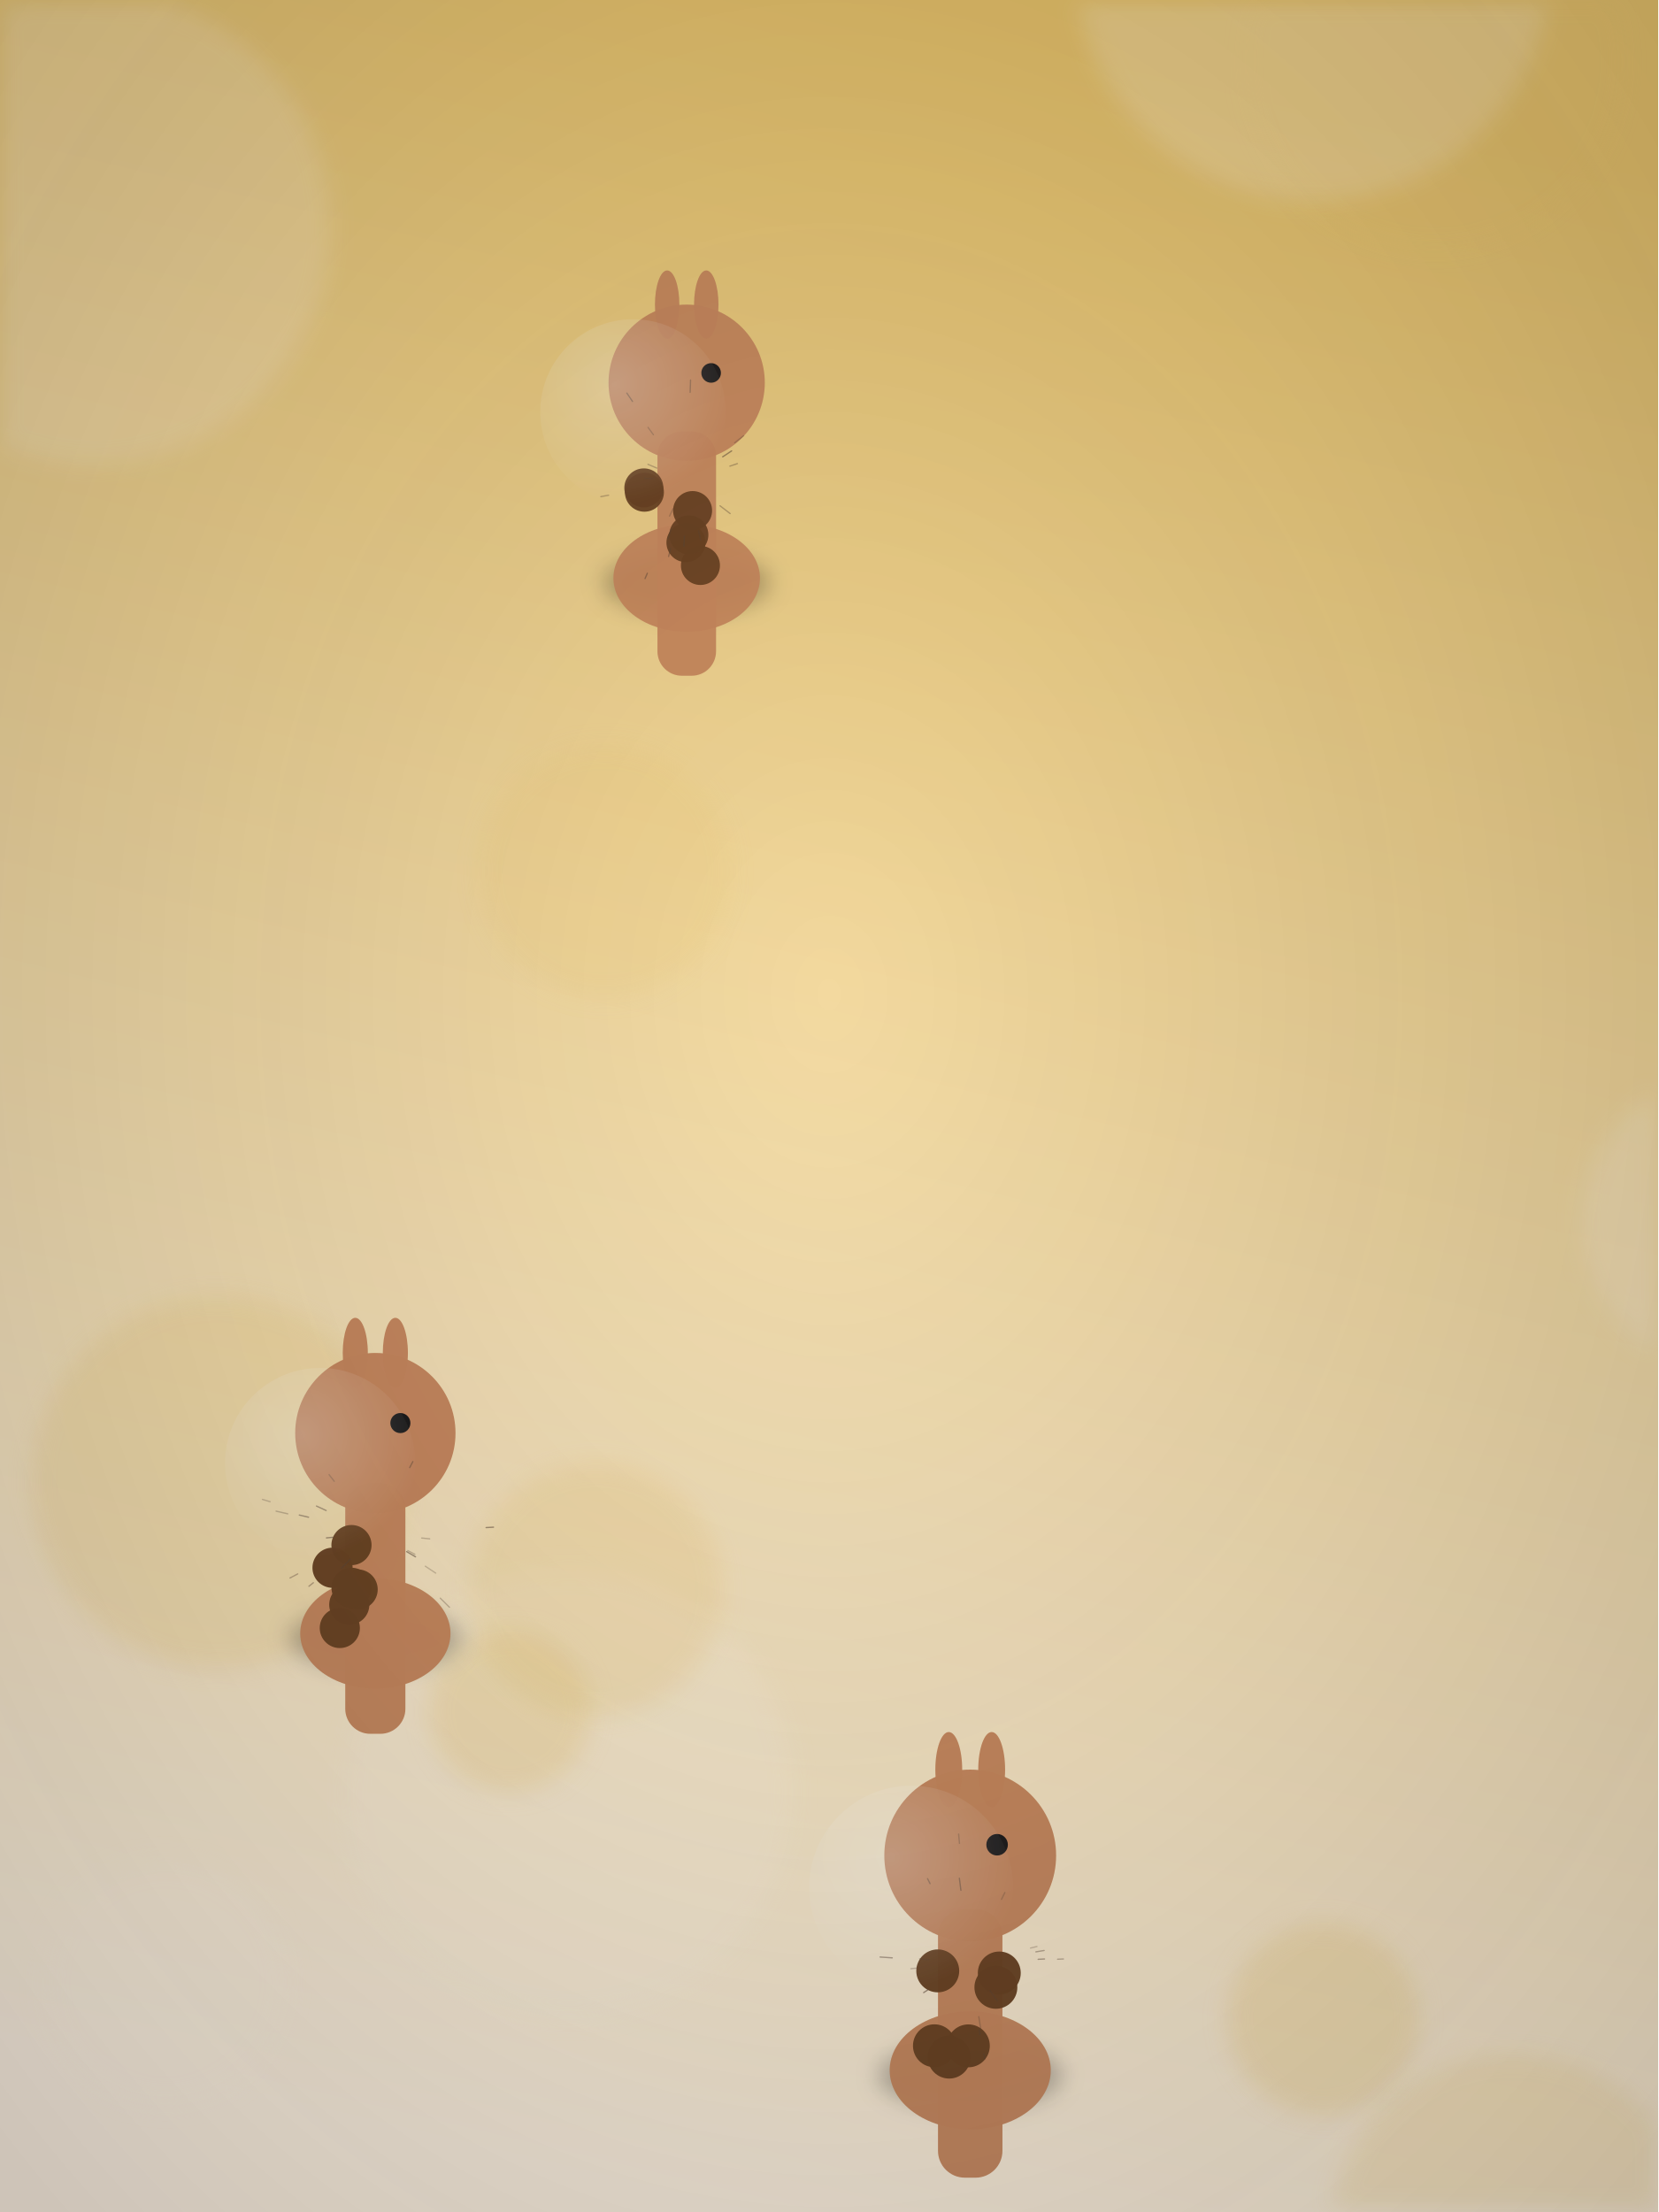
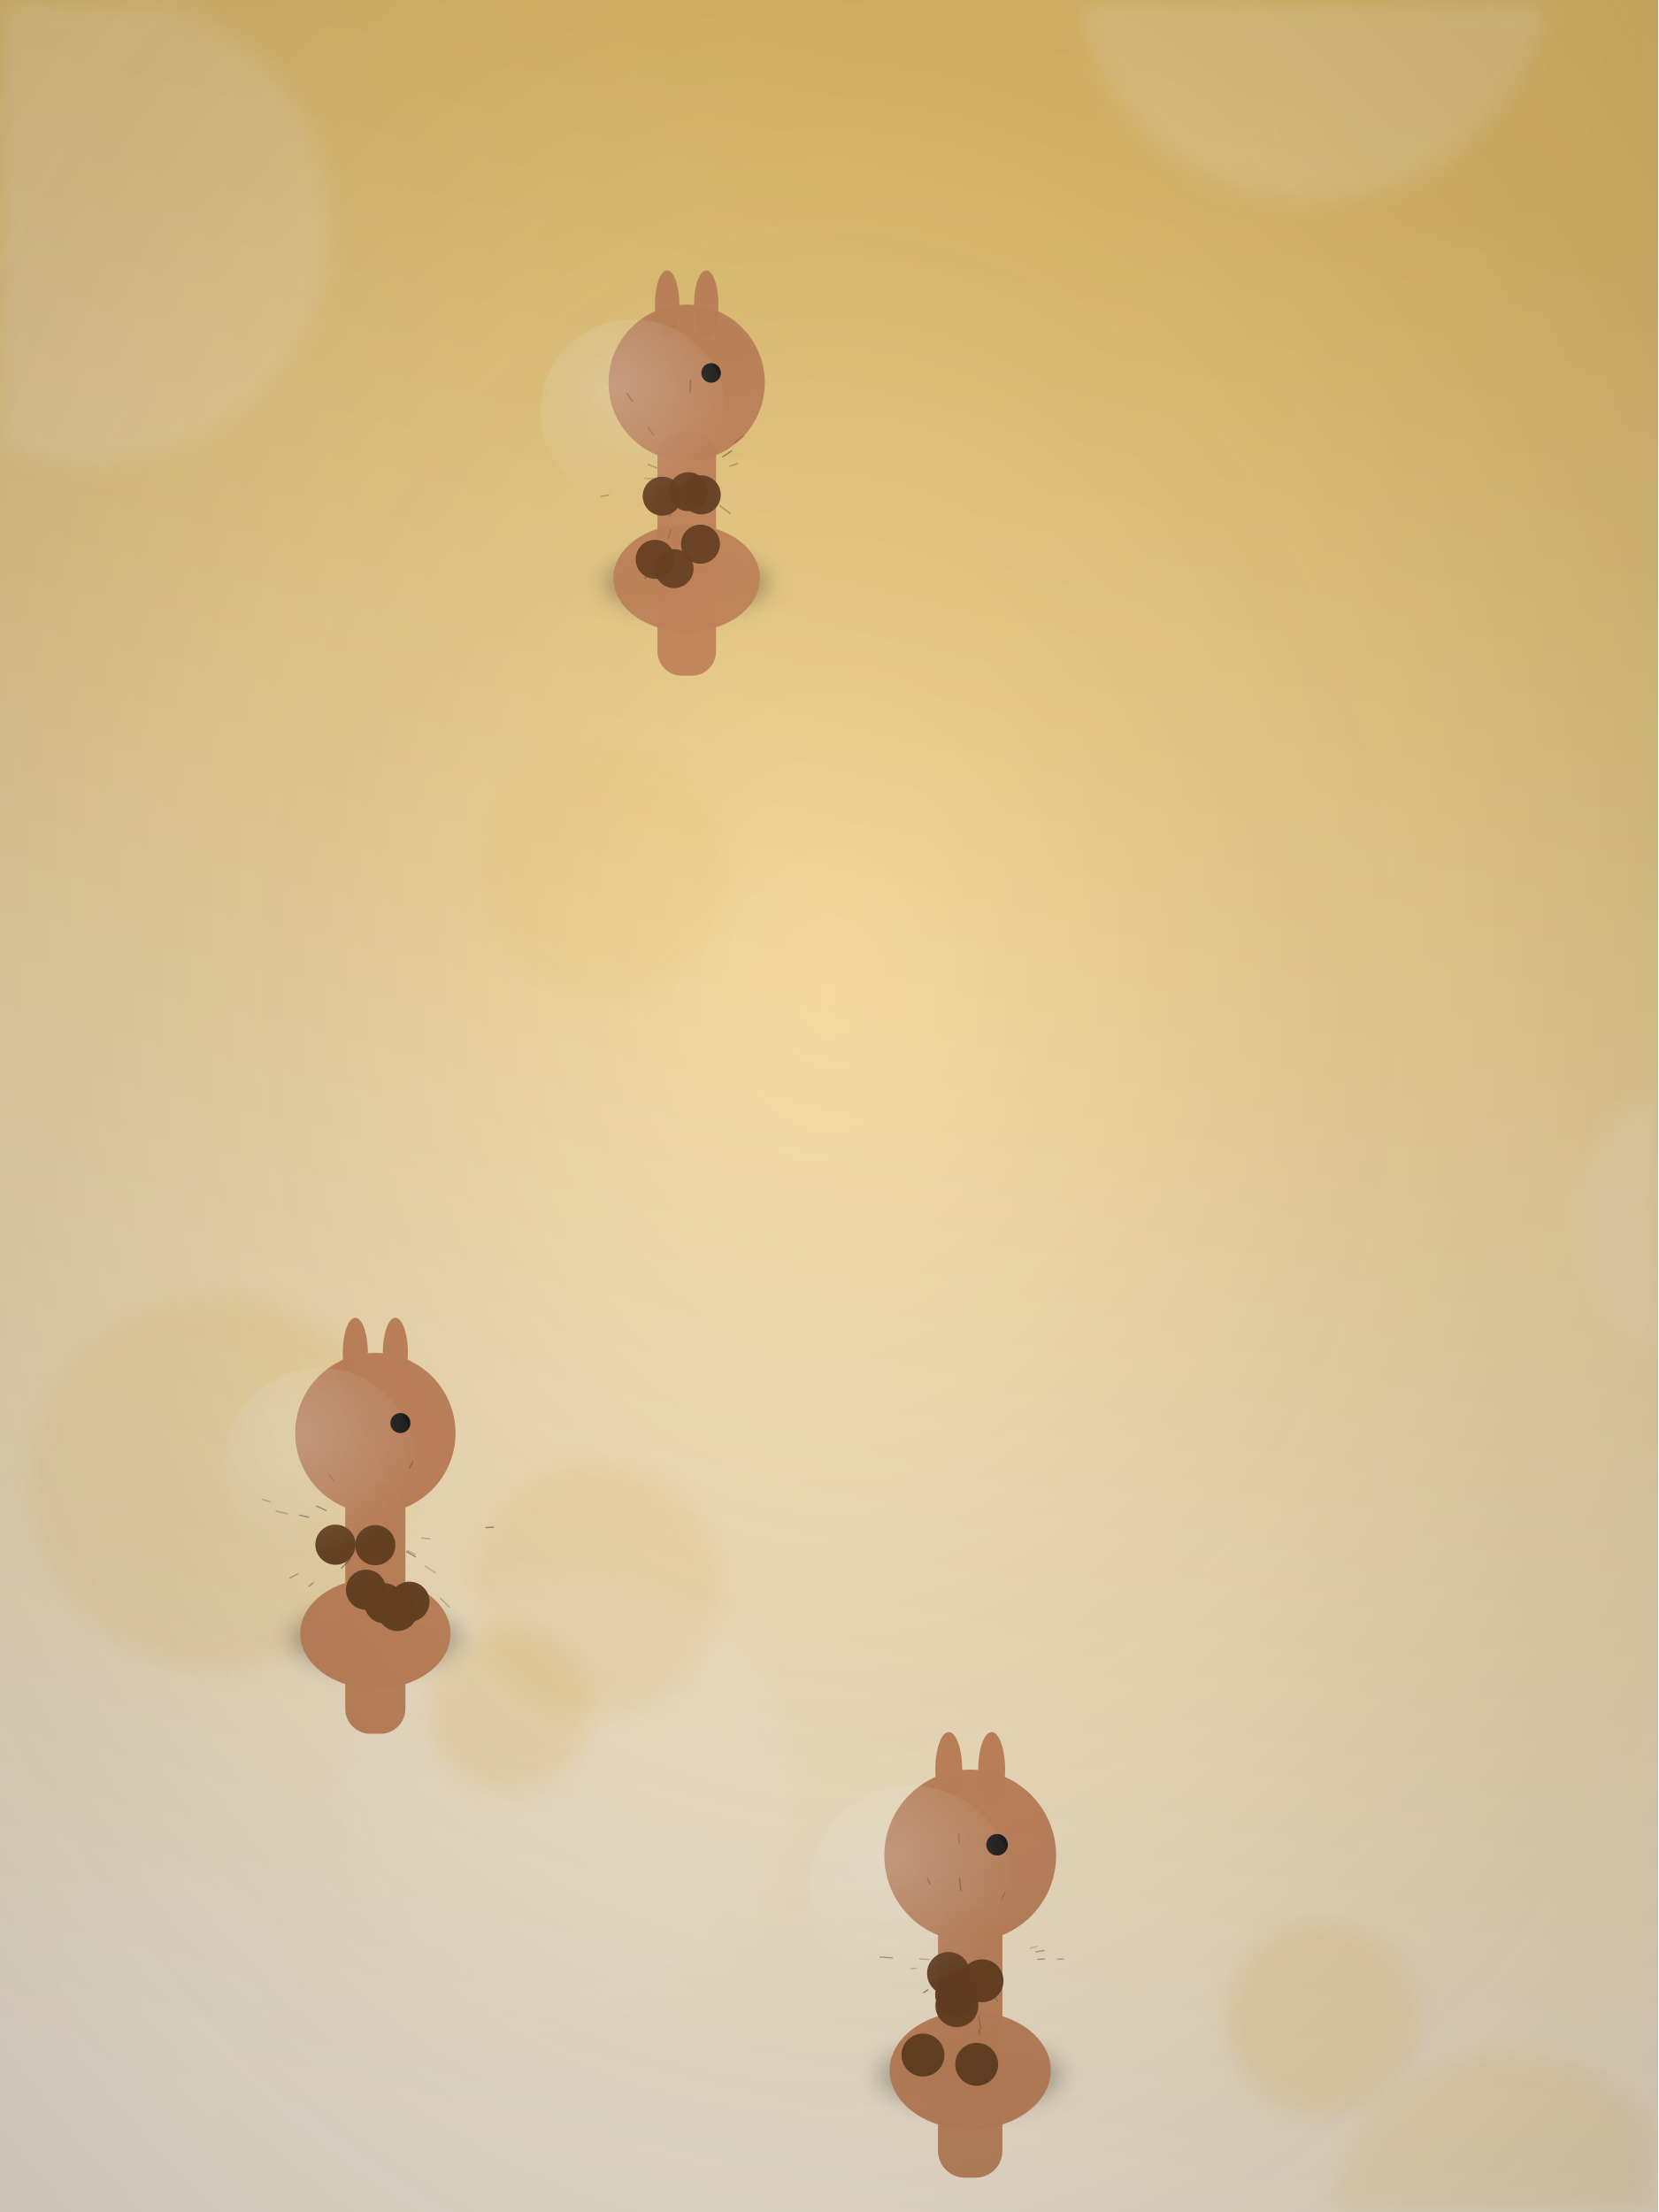
<svg xmlns="http://www.w3.org/2000/svg" viewBox="0 0 2048 2732" width="2048" height="2732">
  <defs>
    <linearGradient id="lg1" x1="58.7%" y1="0.8%" x2="41.3%" y2="99.2%">
      <stop offset="0.0%" stop-color="#e9c46a" />
      <stop offset="100.0%" stop-color="#fff3e0" />
    </linearGradient>
    <filter id="blur2" x="-60%" y="-60%" width="220%" height="220%">
      <feGaussianBlur stdDeviation="14" />
    </filter>
    <radialGradient id="rg3" cx="40%" cy="35%" r="65%">
      <stop offset="0.0%" stop-color="#ffffffcc" />
      <stop offset="100.0%" stop-color="#ffffff00" />
    </radialGradient>
    <radialGradient id="rg4" cx="40%" cy="35%" r="65%">
      <stop offset="0.0%" stop-color="#ffffffcc" />
      <stop offset="100.0%" stop-color="#ffffff00" />
    </radialGradient>
    <radialGradient id="rg5" cx="40%" cy="35%" r="65%">
      <stop offset="0.0%" stop-color="#ffffffcc" />
      <stop offset="100.0%" stop-color="#ffffff00" />
    </radialGradient>
    <radialGradient id="rg6" cx="50%" cy="45%" r="72%">
      <stop offset="0.0%" stop-color="#00000000" />
      <stop offset="100.0%" stop-color="#0b0b1a" />
    </radialGradient>
  </defs>
  <rect x="0.0" y="0.0" width="2048.0" height="2732.0" rx="0" fill="url(#lg1)" opacity="1.00" />
  <circle cx="1771.8" cy="76.7" r="233.6" fill="#e9c46a" opacity="0.15" filter="url(#blur2)" />
  <circle cx="204.2" cy="2448.4" r="150.0" fill="#fff3e0" opacity="0.29" filter="url(#blur2)" />
  <circle cx="1634.5" cy="2493.5" r="118.4" fill="#e9c46a" opacity="0.26" filter="url(#blur2)" />
  <circle cx="702.9" cy="2214.7" r="275.7" fill="#fff3e0" opacity="0.25" filter="url(#blur2)" />
  <circle cx="747.3" cy="1076.0" r="155.8" fill="#e9c46a" opacity="0.15" filter="url(#blur2)" />
  <circle cx="629.7" cy="2113.6" r="100.0" fill="#e9c46a" opacity="0.25" filter="url(#blur2)" />
  <circle cx="1868.0" cy="2760.4" r="224.1" fill="#e9c46a" opacity="0.20" filter="url(#blur2)" />
  <circle cx="115.3" cy="281.0" r="292.7" fill="#fff3e0" opacity="0.22" filter="url(#blur2)" />
  <circle cx="2138.6" cy="1510.2" r="185.1" fill="#fff3e0" opacity="0.25" filter="url(#blur2)" />
  <circle cx="735.6" cy="1963.5" r="156.3" fill="#e9c46a" opacity="0.20" filter="url(#blur2)" />
  <circle cx="268.8" cy="1830.8" r="229.9" fill="#e9c46a" opacity="0.23" filter="url(#blur2)" />
  <circle cx="1621.8" cy="-45.0" r="293.6" fill="#fff3e0" opacity="0.24" filter="url(#blur2)" />
  <ellipse cx="1198.3" cy="2563.6" rx="112.7" ry="39.8" fill="#000000" opacity="0.28" filter="url(#blur2)" />
  <g>
    <rect x="1158.5" y="2358.0" width="79.6" height="331.6" rx="33.155" fill="#c9895e" opacity="0.97" />
    <circle cx="1198.3" cy="2291.7" r="106.1" fill="#c9895e" opacity="0.97" />
    <ellipse cx="1171.8" cy="2185.6" rx="16.6" ry="46.4" fill="#c9895e" opacity="0.97" />
    <ellipse cx="1224.8" cy="2185.6" rx="16.6" ry="46.4" fill="#c9895e" opacity="0.97" />
    <circle cx="1231.5" cy="2278.4" r="13.3" fill="#1a1a1a" opacity="0.97" />
    <ellipse cx="1198.3" cy="2557.0" rx="99.5" ry="72.9" fill="#c9895e" opacity="0.97" />
-     <circle cx="1196.0" cy="2526.8" r="26.5" fill="#6b4423" opacity="0.97" />
-     <circle cx="1158.2" cy="2434.2" r="26.5" fill="#6b4423" opacity="0.97" />
-     <circle cx="1172.3" cy="2540.7" r="26.5" fill="#6b4423" opacity="0.97" />
-     <circle cx="1230.0" cy="2454.5" r="26.5" fill="#6b4423" opacity="0.97" />
-     <circle cx="1154.1" cy="2526.7" r="26.5" fill="#6b4423" opacity="0.97" />
-     <circle cx="1234.2" cy="2436.8" r="26.5" fill="#6b4423" opacity="0.97" />
+     <circle cx="1212.9" cy="2446.4" r="26.5" fill="#6b4423" opacity="0.97" />
+     <circle cx="1206.3" cy="2549.6" r="26.5" fill="#6b4423" opacity="0.97" />
+     <circle cx="1181.5" cy="2463.5" r="26.5" fill="#6b4423" opacity="0.97" />
+     <circle cx="1139.9" cy="2538.2" r="26.5" fill="#6b4423" opacity="0.97" />
+     <circle cx="1181.8" cy="2477.2" r="26.5" fill="#6b4423" opacity="0.97" />
+     <circle cx="1171.5" cy="2437.3" r="26.5" fill="#6b4423" opacity="0.97" />
  </g>
  <line x1="1148.7" y1="2326.5" x2="1145.6" y2="2320.3" stroke="#5b4636" stroke-width="1.6" stroke-linecap="round" opacity="0.50" />
  <line x1="1222.9" y1="2458.7" x2="1232.0" y2="2471.5" stroke="#5b4636" stroke-width="1.6" stroke-linecap="round" opacity="0.34" />
  <line x1="1215.2" y1="2536.7" x2="1216.2" y2="2543.0" stroke="#5b4636" stroke-width="1.6" stroke-linecap="round" opacity="0.42" />
  <line x1="1131.9" y1="2430.8" x2="1125.0" y2="2431.5" stroke="#5b4636" stroke-width="1.6" stroke-linecap="round" opacity="0.29" />
  <line x1="1282.2" y1="2419.9" x2="1290.1" y2="2419.5" stroke="#5b4636" stroke-width="1.6" stroke-linecap="round" opacity="0.44" />
  <line x1="1272.8" y1="2406.0" x2="1280.7" y2="2404.1" stroke="#5b4636" stroke-width="1.6" stroke-linecap="round" opacity="0.28" />
  <line x1="1209.4" y1="2506.9" x2="1210.3" y2="2513.1" stroke="#5b4636" stroke-width="1.6" stroke-linecap="round" opacity="0.40" />
  <line x1="1147.2" y1="2420.2" x2="1135.8" y2="2419.3" stroke="#5b4636" stroke-width="1.6" stroke-linecap="round" opacity="0.33" />
  <line x1="1145.9" y1="2457.7" x2="1140.8" y2="2461.0" stroke="#5b4636" stroke-width="1.6" stroke-linecap="round" opacity="0.54" />
  <line x1="1236.9" y1="2345.9" x2="1241.1" y2="2337.4" stroke="#5b4636" stroke-width="1.6" stroke-linecap="round" opacity="0.30" />
  <line x1="1102.0" y1="2418.1" x2="1087.0" y2="2417.1" stroke="#5b4636" stroke-width="1.6" stroke-linecap="round" opacity="0.48" />
  <line x1="1208.9" y1="2490.7" x2="1211.2" y2="2505.2" stroke="#5b4636" stroke-width="1.6" stroke-linecap="round" opacity="0.32" />
  <line x1="1279.4" y1="2410.7" x2="1289.6" y2="2409.0" stroke="#5b4636" stroke-width="1.6" stroke-linecap="round" opacity="0.40" />
  <line x1="1186.8" y1="2334.7" x2="1184.9" y2="2319.8" stroke="#5b4636" stroke-width="1.6" stroke-linecap="round" opacity="0.51" />
  <line x1="1306.2" y1="2419.8" x2="1313.4" y2="2419.5" stroke="#5b4636" stroke-width="1.6" stroke-linecap="round" opacity="0.36" />
  <line x1="1185.0" y1="2276.7" x2="1184.0" y2="2265.2" stroke="#5b4636" stroke-width="1.6" stroke-linecap="round" opacity="0.36" />
  <circle cx="1125.4" cy="2331.5" r="126.0" fill="url(#rg3)" opacity="0.32" />
  <ellipse cx="848.1" cy="720.0" rx="102.5" ry="36.2" fill="#000000" opacity="0.28" filter="url(#blur2)" />
  <g>
    <rect x="812.0" y="533.0" width="72.4" height="301.6" rx="30.156" fill="#c9895e" opacity="0.94" />
    <circle cx="848.1" cy="472.7" r="96.5" fill="#c9895e" opacity="0.94" />
    <ellipse cx="824.0" cy="376.2" rx="15.1" ry="42.2" fill="#c9895e" opacity="0.94" />
    <ellipse cx="872.3" cy="376.2" rx="15.1" ry="42.2" fill="#c9895e" opacity="0.94" />
    <circle cx="878.3" cy="460.6" r="12.1" fill="#1a1a1a" opacity="0.94" />
    <ellipse cx="848.1" cy="714.0" rx="90.5" ry="66.3" fill="#c9895e" opacity="0.94" />
-     <circle cx="865.1" cy="698.4" r="24.1" fill="#6b4423" opacity="0.94" />
-     <circle cx="795.2" cy="602.6" r="24.1" fill="#6b4423" opacity="0.94" />
-     <circle cx="795.9" cy="607.9" r="24.1" fill="#6b4423" opacity="0.94" />
-     <circle cx="847.2" cy="670.2" r="24.1" fill="#6b4423" opacity="0.94" />
-     <circle cx="855.4" cy="630.6" r="24.1" fill="#6b4423" opacity="0.94" />
-     <circle cx="850.8" cy="660.6" r="24.1" fill="#6b4423" opacity="0.94" />
+     <circle cx="865.1" cy="672.1" r="24.1" fill="#6b4423" opacity="0.94" />
+     <circle cx="817.9" cy="612.8" r="24.1" fill="#6b4423" opacity="0.94" />
+     <circle cx="866.1" cy="611.2" r="24.1" fill="#6b4423" opacity="0.94" />
+     <circle cx="832.5" cy="702.3" r="24.1" fill="#6b4423" opacity="0.94" />
+     <circle cx="809.2" cy="690.8" r="24.1" fill="#6b4423" opacity="0.94" />
+     <circle cx="850.2" cy="607.3" r="24.1" fill="#6b4423" opacity="0.94" />
  </g>
  <line x1="807.1" y1="591.2" x2="796.1" y2="590.7" stroke="#5b4636" stroke-width="1.6" stroke-linecap="round" opacity="0.28" />
  <line x1="807.0" y1="536.9" x2="800.4" y2="527.9" stroke="#5b4636" stroke-width="1.6" stroke-linecap="round" opacity="0.35" />
  <line x1="828.2" y1="677.3" x2="825.8" y2="687.3" stroke="#5b4636" stroke-width="1.6" stroke-linecap="round" opacity="0.43" />
  <line x1="889.3" y1="624.7" x2="901.8" y2="634.3" stroke="#5b4636" stroke-width="1.6" stroke-linecap="round" opacity="0.37" />
  <line x1="901.5" y1="575.7" x2="910.7" y2="572.6" stroke="#5b4636" stroke-width="1.6" stroke-linecap="round" opacity="0.38" />
  <line x1="845.3" y1="662.3" x2="844.7" y2="674.7" stroke="#5b4636" stroke-width="1.6" stroke-linecap="round" opacity="0.53" />
  <line x1="799.5" y1="708.0" x2="796.7" y2="714.6" stroke="#5b4636" stroke-width="1.6" stroke-linecap="round" opacity="0.48" />
  <line x1="892.6" y1="564.2" x2="903.6" y2="556.9" stroke="#5b4636" stroke-width="1.6" stroke-linecap="round" opacity="0.54" />
  <line x1="862.7" y1="655.6" x2="865.5" y2="667.2" stroke="#5b4636" stroke-width="1.6" stroke-linecap="round" opacity="0.32" />
  <line x1="828.7" y1="653.9" x2="825.1" y2="665.2" stroke="#5b4636" stroke-width="1.6" stroke-linecap="round" opacity="0.32" />
  <line x1="811.2" y1="578.1" x2="800.3" y2="573.5" stroke="#5b4636" stroke-width="1.6" stroke-linecap="round" opacity="0.36" />
  <line x1="907.4" y1="546.8" x2="918.4" y2="538.2" stroke="#5b4636" stroke-width="1.6" stroke-linecap="round" opacity="0.31" />
  <line x1="852.4" y1="484.5" x2="852.9" y2="469.4" stroke="#5b4636" stroke-width="1.6" stroke-linecap="round" opacity="0.42" />
  <line x1="781.2" y1="495.8" x2="774.2" y2="485.5" stroke="#5b4636" stroke-width="1.6" stroke-linecap="round" opacity="0.53" />
  <line x1="831.3" y1="628.2" x2="826.9" y2="637.4" stroke="#5b4636" stroke-width="1.6" stroke-linecap="round" opacity="0.29" />
  <line x1="751.7" y1="611.6" x2="742.1" y2="613.4" stroke="#5b4636" stroke-width="1.6" stroke-linecap="round" opacity="0.35" />
  <circle cx="781.8" cy="508.9" r="114.6" fill="url(#rg4)" opacity="0.32" />
  <ellipse cx="463.6" cy="2023.7" rx="105.2" ry="37.1" fill="#000000" opacity="0.28" filter="url(#blur2)" />
  <g>
    <rect x="426.4" y="1831.9" width="74.3" height="309.5" rx="30.949" fill="#c9895e" opacity="0.98" />
    <circle cx="463.6" cy="1770.0" r="99.0" fill="#c9895e" opacity="0.98" />
    <ellipse cx="438.8" cy="1670.9" rx="15.5" ry="43.3" fill="#c9895e" opacity="0.98" />
    <ellipse cx="488.3" cy="1670.9" rx="15.5" ry="43.3" fill="#c9895e" opacity="0.98" />
    <circle cx="494.5" cy="1757.6" r="12.4" fill="#1a1a1a" opacity="0.98" />
    <ellipse cx="463.6" cy="2017.5" rx="92.8" ry="68.1" fill="#c9895e" opacity="0.98" />
-     <circle cx="410.7" cy="1936.3" r="24.8" fill="#6b4423" opacity="0.98" />
-     <circle cx="441.7" cy="1963.1" r="24.8" fill="#6b4423" opacity="0.98" />
-     <circle cx="431.4" cy="1981.9" r="24.8" fill="#6b4423" opacity="0.98" />
-     <circle cx="419.7" cy="2010.7" r="24.8" fill="#6b4423" opacity="0.98" />
-     <circle cx="434.2" cy="1961.1" r="24.8" fill="#6b4423" opacity="0.98" />
-     <circle cx="434.1" cy="1908.3" r="24.8" fill="#6b4423" opacity="0.98" />
+     <circle cx="490.9" cy="1989.7" r="24.8" fill="#6b4423" opacity="0.98" />
+     <circle cx="505.7" cy="1978.3" r="24.8" fill="#6b4423" opacity="0.98" />
+     <circle cx="474.8" cy="1980.2" r="24.8" fill="#6b4423" opacity="0.98" />
+     <circle cx="414.3" cy="1907.8" r="24.8" fill="#6b4423" opacity="0.98" />
+     <circle cx="452.1" cy="1963.5" r="24.8" fill="#6b4423" opacity="0.98" />
+     <circle cx="463.5" cy="1908.4" r="24.8" fill="#6b4423" opacity="0.98" />
  </g>
  <line x1="600.4" y1="1886.7" x2="609.5" y2="1886.2" stroke="#5b4636" stroke-width="1.6" stroke-linecap="round" opacity="0.53" />
  <line x1="387.0" y1="1954.8" x2="381.6" y2="1959.1" stroke="#5b4636" stroke-width="1.6" stroke-linecap="round" opacity="0.40" />
  <line x1="367.7" y1="1943.9" x2="358.2" y2="1948.9" stroke="#5b4636" stroke-width="1.6" stroke-linecap="round" opacity="0.37" />
  <line x1="520.9" y1="1899.6" x2="530.7" y2="1900.6" stroke="#5b4636" stroke-width="1.6" stroke-linecap="round" opacity="0.31" />
  <line x1="355.4" y1="1869.7" x2="341.0" y2="1866.4" stroke="#5b4636" stroke-width="1.6" stroke-linecap="round" opacity="0.34" />
  <line x1="412.8" y1="1829.5" x2="406.4" y2="1821.3" stroke="#5b4636" stroke-width="1.6" stroke-linecap="round" opacity="0.35" />
  <line x1="381.1" y1="1873.9" x2="369.7" y2="1871.2" stroke="#5b4636" stroke-width="1.6" stroke-linecap="round" opacity="0.51" />
  <line x1="411.1" y1="1898.7" x2="403.2" y2="1899.4" stroke="#5b4636" stroke-width="1.6" stroke-linecap="round" opacity="0.53" />
  <line x1="503.7" y1="1915.1" x2="512.4" y2="1919.7" stroke="#5b4636" stroke-width="1.6" stroke-linecap="round" opacity="0.30" />
  <line x1="543.8" y1="1973.9" x2="555.1" y2="1985.1" stroke="#5b4636" stroke-width="1.6" stroke-linecap="round" opacity="0.31" />
  <line x1="502.3" y1="1916.4" x2="513.2" y2="1922.8" stroke="#5b4636" stroke-width="1.6" stroke-linecap="round" opacity="0.53" />
  <line x1="506.0" y1="1812.6" x2="509.9" y2="1805.2" stroke="#5b4636" stroke-width="1.6" stroke-linecap="round" opacity="0.45" />
  <line x1="333.6" y1="1854.7" x2="324.2" y2="1851.9" stroke="#5b4636" stroke-width="1.6" stroke-linecap="round" opacity="0.31" />
  <line x1="402.8" y1="1865.6" x2="390.9" y2="1860.1" stroke="#5b4636" stroke-width="1.6" stroke-linecap="round" opacity="0.50" />
  <line x1="432.7" y1="1925.6" x2="421.9" y2="1936.7" stroke="#5b4636" stroke-width="1.6" stroke-linecap="round" opacity="0.49" />
  <line x1="525.3" y1="1934.4" x2="538.1" y2="1942.9" stroke="#5b4636" stroke-width="1.6" stroke-linecap="round" opacity="0.27" />
  <circle cx="395.5" cy="1807.1" r="117.6" fill="url(#rg5)" opacity="0.32" />
  <rect x="0" y="0" width="2048" height="2732" fill="url(#rg6)" opacity="0.20" />
</svg>
